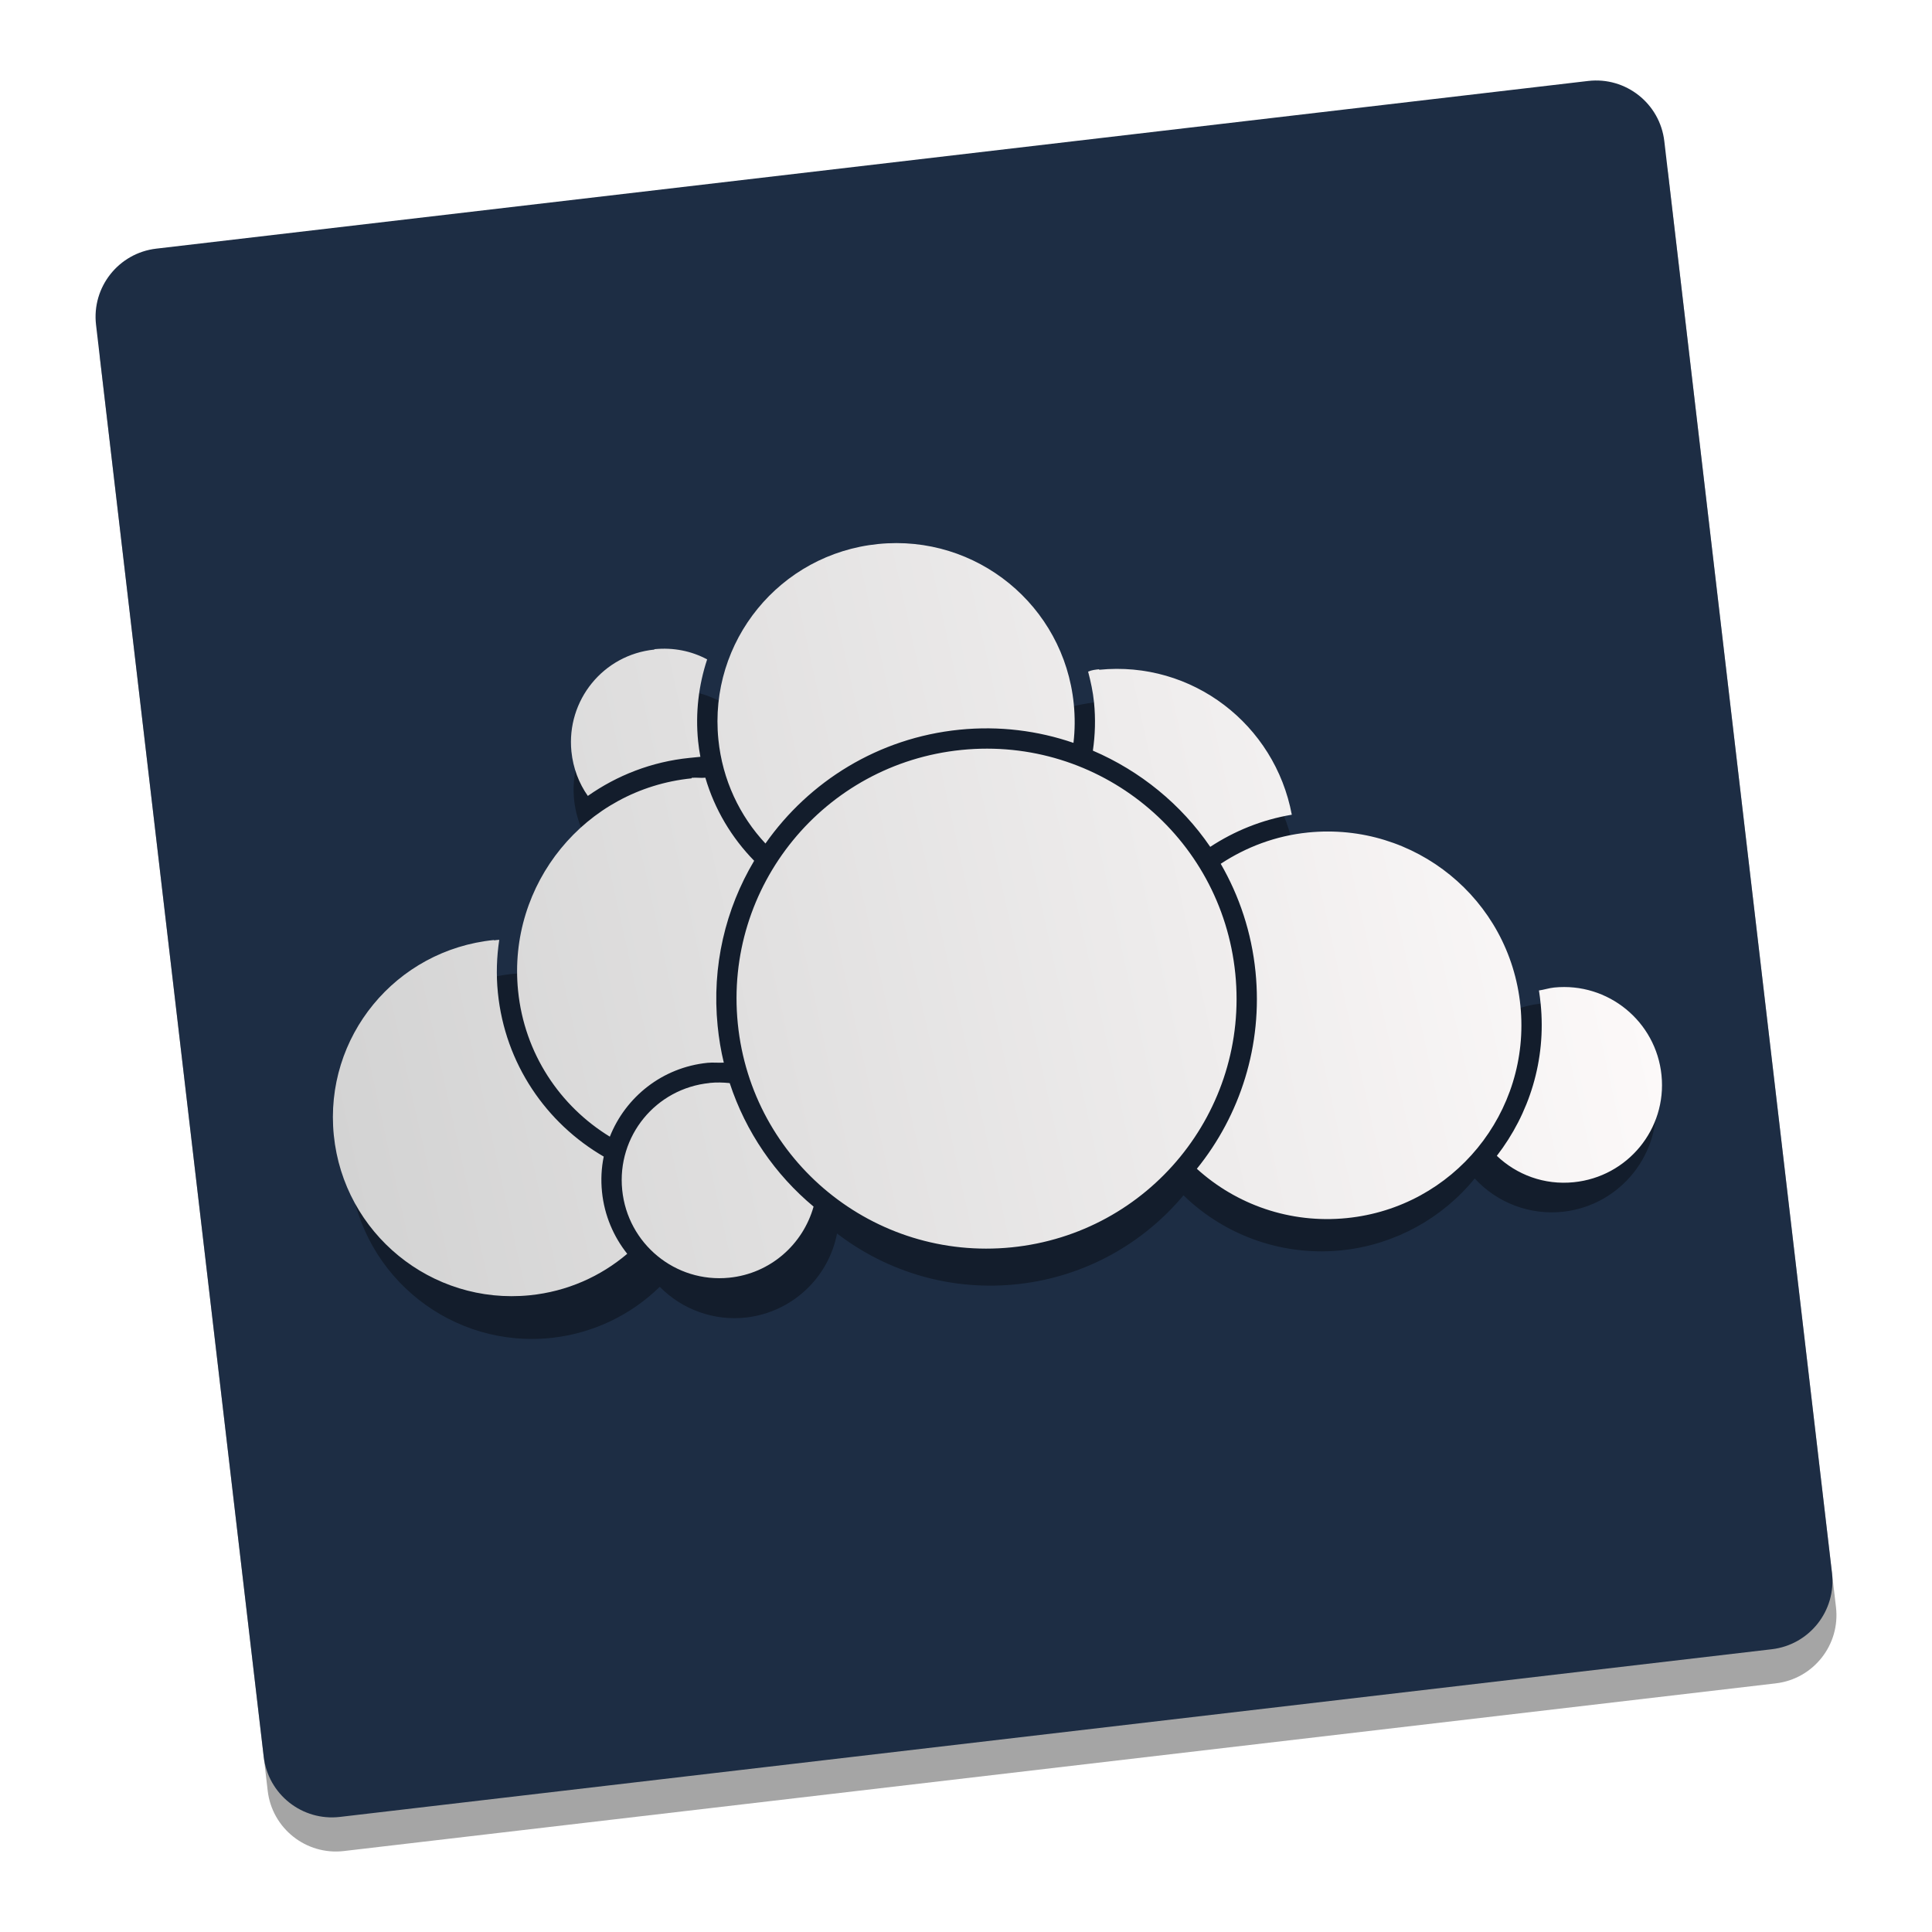
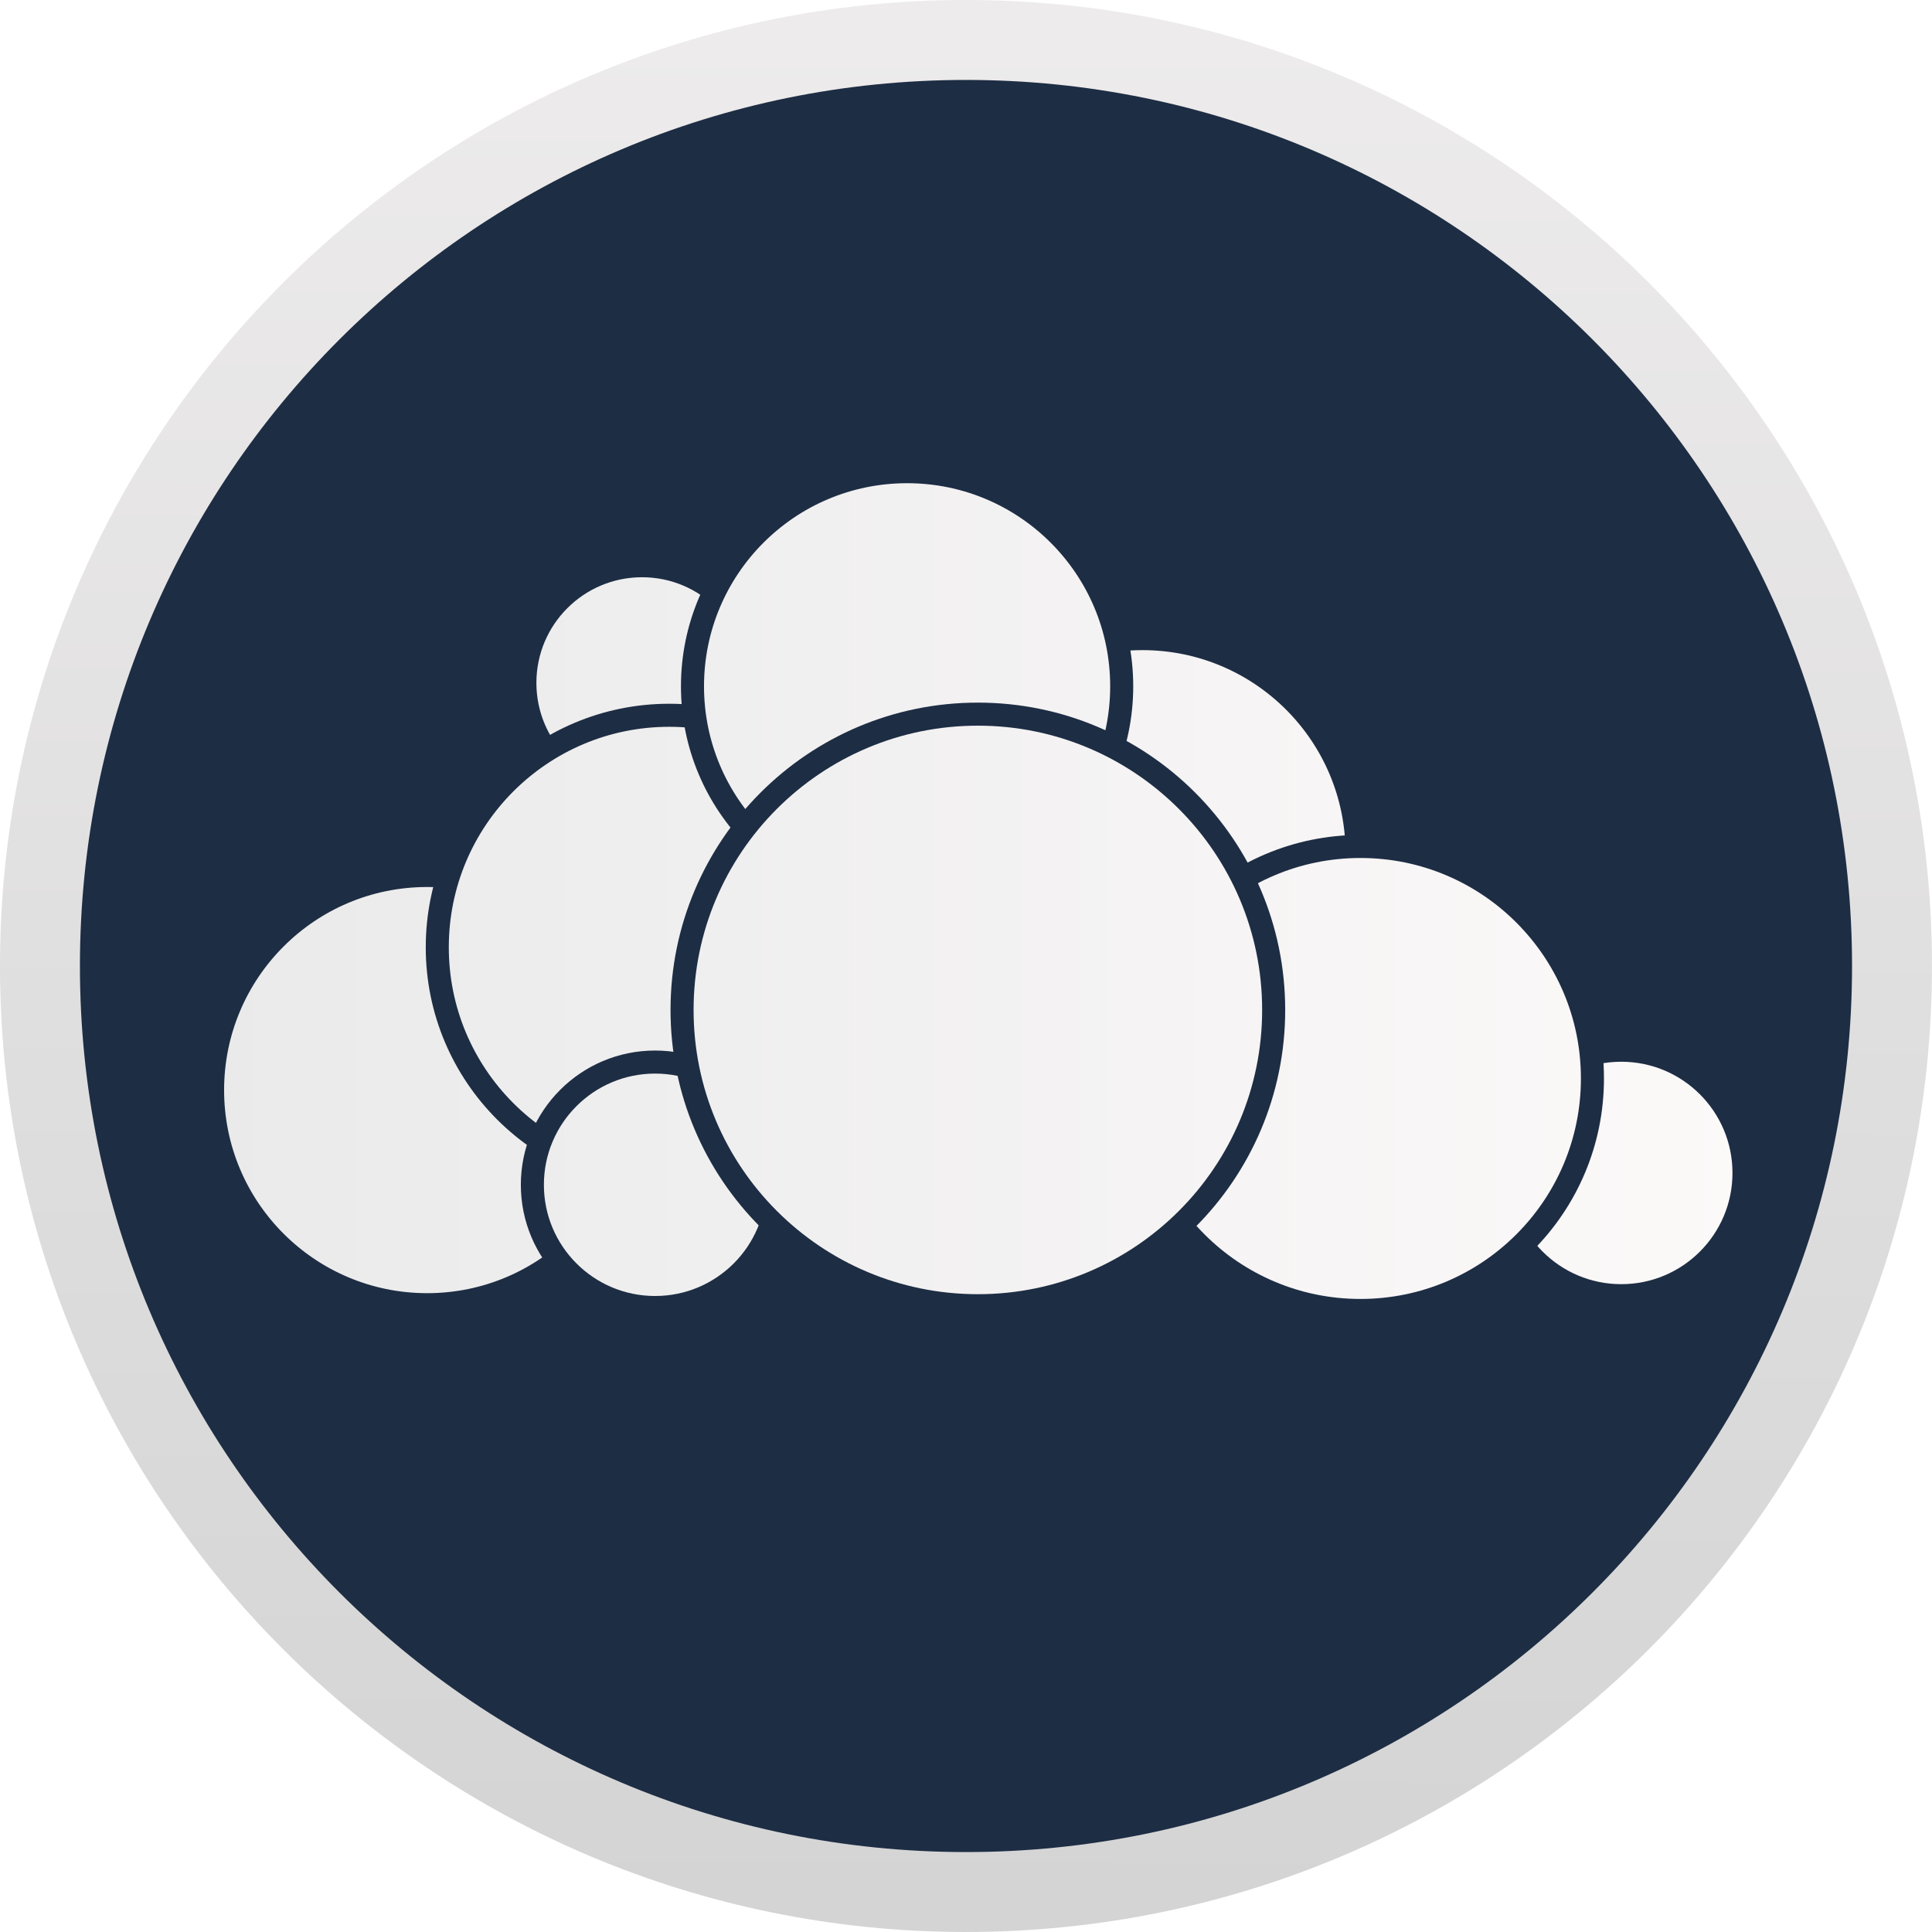
<svg xmlns="http://www.w3.org/2000/svg" xmlns:xlink="http://www.w3.org/1999/xlink" height="48" width="48">
  <linearGradient id="a">
    <stop offset="0" stop-color="#d3d3d3" />
    <stop offset="1" stop-color="#fcf9f9" />
  </linearGradient>
-   <linearGradient id="b" gradientUnits="userSpaceOnUse" x1="-254.423" x2="-119.544" y1="1033.027" y2="1033.027">
+   <linearGradient id="b">
+     <stop offset="0" stop-color="#3889e9" />
+     <stop offset="1" stop-color="#5ea5fb" />
+   </linearGradient>
+   <linearGradient id="c" gradientTransform="matrix(2.579147 0 0 2.579147 -691.9057 -847.8617)" gradientUnits="userSpaceOnUse" x1="399.571" x2="399.571" xlink:href="#b" y1="545.798" y2="517.798" />
+   <linearGradient id="d" gradientTransform="matrix(1.575084 0 0 1.575084 -222.3872 -313.989)" gradientUnits="userSpaceOnUse" x1="399.571" x2="399.571" xlink:href="#b" y1="545.798" y2="517.798" />
+   <linearGradient id="e" gradientUnits="userSpaceOnUse" x1="-254.423" x2="-119.544" y1="1033.027" y2="1033.027">
    <stop offset="0" stop-color="#eaeaea" />
    <stop offset="1" stop-color="#fcf9f9" />
  </linearGradient>
-   <linearGradient gradientUnits="userSpaceOnUse" x1="-254.423" x2="-119.544" xlink:href="#a" y1="1033.027" y2="1033.027" />
-   <linearGradient id="c" gradientTransform="matrix(2.257653 -.2269781 .2269781 2.257653 -532.2714 -576.8799)" gradientUnits="userSpaceOnUse" x1="356.238" x2="371.903" xlink:href="#a" y1="523.599" y2="523.599" />
-   <g transform="matrix(.9104453 -.1066169 .1066169 .9104453 -403.8737 -409.3257)">
-     <g fill="url(#b)" stroke="#1d2d44" stroke-width="2" transform="matrix(.2663911 0 0 .2663911 458.8863 246.3181)">
+   <linearGradient id="f" gradientTransform="matrix(1.575084 0 0 1.575084 -222.3872 -313.989)" gradientUnits="userSpaceOnUse" x1="408.439" x2="408.556" xlink:href="#a" y1="547.219" y2="500.611" />
+   <linearGradient id="g" gradientTransform="matrix(1.643372 0 0 1.643372 -249.7162 -350.1437)" gradientUnits="userSpaceOnUse" x1="408.439" x2="408.556" xlink:href="#a" y1="547.219" y2="500.611" />
+   <linearGradient id="h" gradientTransform="matrix(2.579147 0 0 2.579147 -691.9057 -847.8617)" gradientUnits="userSpaceOnUse" x1="408.439" x2="408.556" xlink:href="#a" y1="547.219" y2="500.611" />
+   <g transform="translate(-384.5714 -499.798)">
+     <circle cx="408.546" cy="523.637" fill="url(#d)" r="0" stroke="url(#f)" stroke-width="6.3" />
+     <ellipse cx="408.571" cy="523.798" fill="#1d2d44" rx="23.007" ry="23.007" stroke="url(#g)" stroke-width="1.986" />
+     <circle cx="341.227" cy="523.723" fill="url(#c)" r="0" stroke="url(#h)" stroke-width="10.317" />
+     <g fill="url(#e)" stroke="#1d2d44" stroke-width="2" transform="matrix(.2863358 0 0 .2863358 462.4168 226.1442)">
      <circle cx="-216.16" cy="1014.961" r="10.166" />
      <circle cx="-234.802" cy="1050.294" r="18.621" />
      <circle cx="-213.795" cy="1037.903" r="20.131" />
      <circle cx="-172.74" cy="1029.741" r="18.621" />
      <circle cx="-193.161" cy="1015.257" r="18.621" />
      <circle cx="-131.194" cy="1057.484" r="10.65" />
      <circle cx="-153.826" cy="1049.286" r="20.131" />
      <circle cx="-215.026" cy="1058.511" r="10.649" />
      <path d="m-161.354 1043.34c0 14.174-11.492 25.664-25.667 25.664s-25.666-11.49-25.666-25.664c0-14.175 11.492-25.666 25.666-25.666s25.667 11.491 25.667 25.666z" />
    </g>
-     <rect fill-opacity=".353" height="42.796" rx="1.861" width="42.796" x="387.224" y="502.868" />
-     <rect fill="#1d2d44" height="42.796" rx="1.861" width="42.796" x="387.224" y="501.937" />
-     <path d="m407.43 513.25a4.96 4.96 0 0 0 -4.441 2.766 2.708 2.708 0 0 0 -1.686-.592 2.708 2.708 0 0 0 -2.707 2.707 2.708 2.708 0 0 0  .502 1.566 5.363 5.363 0 0 0 -2.268 2.911 4.96 4.96 0 0 0 -.492-.025 4.96 4.96 0 0 0 -4.959 4.961 4.96 4.96 0 0 0 4.959 4.961 4.96 4.96 0 0 0 3.029-1.034 2.837 2.837 0 0 0 2.24 1.099 2.837 2.837 0 0 0 2.7-1.975c1.231 1.195 2.907 1.933 4.759 1.933 1.816 0 3.464-.713 4.688-1.868a5.363 5.363 0 0 0 4.156 1.979 5.363 5.363 0 0 0 3.736-1.515 2.837 2.837 0 0 0 2.293 1.174 2.837 2.837 0 0 0 2.836-2.836 2.837 2.837 0 0 0 -2.836-2.838 2.837 2.837 0 0 0 -.701.091 5.363 5.363 0 0 0 -5.328-4.801 5.363 5.363 0 0 0 -.084.004 4.96 4.96 0 0 0 -4.955-4.808 4.96 4.96 0 0 0 -.6.044 4.96 4.96 0 0 0 -4.841-3.901z" fill-opacity=".353" />
-     <path d="m407.588 512.164c-2.677-.044-4.875 2.083-4.918 4.759-.018 1.103.333 2.124.939 2.948 1.369-1.533 3.369-2.488 5.583-2.452 1.083.018 2.107.273 3.026.714.081-.338.125-.69.131-1.051.044-2.676-2.083-4.874-4.76-4.918zm-6.356 2.136c-1.394-.023-2.533 1.088-2.556 2.483-.007.451.102.879.302 1.247.849-.46 1.826-.72 2.859-.703.1.001.196.003.294.005-.009-.141-.015-.285-.012-.427.013-.776.193-1.512.501-2.174-.395-.276-.87-.432-1.388-.441zm11.909 1.932c-.103-.001-.202-.003-.304.029.039.276.067.557.062.845-.007.449-.072.882-.183 1.297 1.21.696 2.208 1.723 2.856 2.96.699-.35 1.476-.567 2.297-.608-.171-2.483-2.194-4.467-4.729-4.509zm-3.958 1.738c-3.746-.061-6.825 2.918-6.886 6.663-.061 3.745 2.918 6.823 6.664 6.885 3.746.061 6.825-2.918 6.886-6.663.061-3.745-2.919-6.824-6.664-6.885zm-7.354-.086c-2.906-.048-5.295 2.265-5.343 5.17-.028 1.71.762 3.238 2.01 4.218.549-1.018 1.63-1.7 2.865-1.68.149.003.292.039.436.046-.04-.329-.056-.666-.05-1.007.027-1.63.582-3.128 1.504-4.331-.529-.684-.902-1.503-1.052-2.39-.122-.001-.245-.038-.37-.04zm16.421 3.401c-.882-.014-1.712.197-2.449.567.399.925.614 1.946.596 3.018-.033 2.006-.869 3.815-2.2 5.117.944 1.083 2.329 1.775 3.881 1.8 2.906.048 5.295-2.264 5.343-5.169.048-2.906-2.265-5.285-5.171-5.333zm-22.253.328c-2.676-.045-4.883 2.072-4.927 4.749-.044 2.676 2.093 4.883 4.769 4.927 1.019.017 1.968-.284 2.756-.809-.314-.506-.494-1.107-.484-1.745.005-.331.059-.648.158-.946-1.442-1.079-2.365-2.81-2.333-4.745.008-.492.08-.966.204-1.42-.048-.003-.094-.002-.142-.002zm28.389 4.621c-.143-.002-.282.029-.418.031.005.123.006.236.004.361-.025 1.542-.657 2.933-1.659 3.958.475.571 1.181.94 1.987.953 1.467.024 2.676-1.136 2.7-2.603.024-1.467-1.146-2.676-2.613-2.7zm-23.034-.092c-1.467-.024-2.667 1.136-2.691 2.603-.024 1.467 1.137 2.676 2.604 2.7 1.125.018 2.091-.667 2.495-1.648-.93-.979-1.59-2.219-1.868-3.589-.175-.039-.353-.065-.54-.068z" fill="url(#c)" />
  </g>
</svg>
